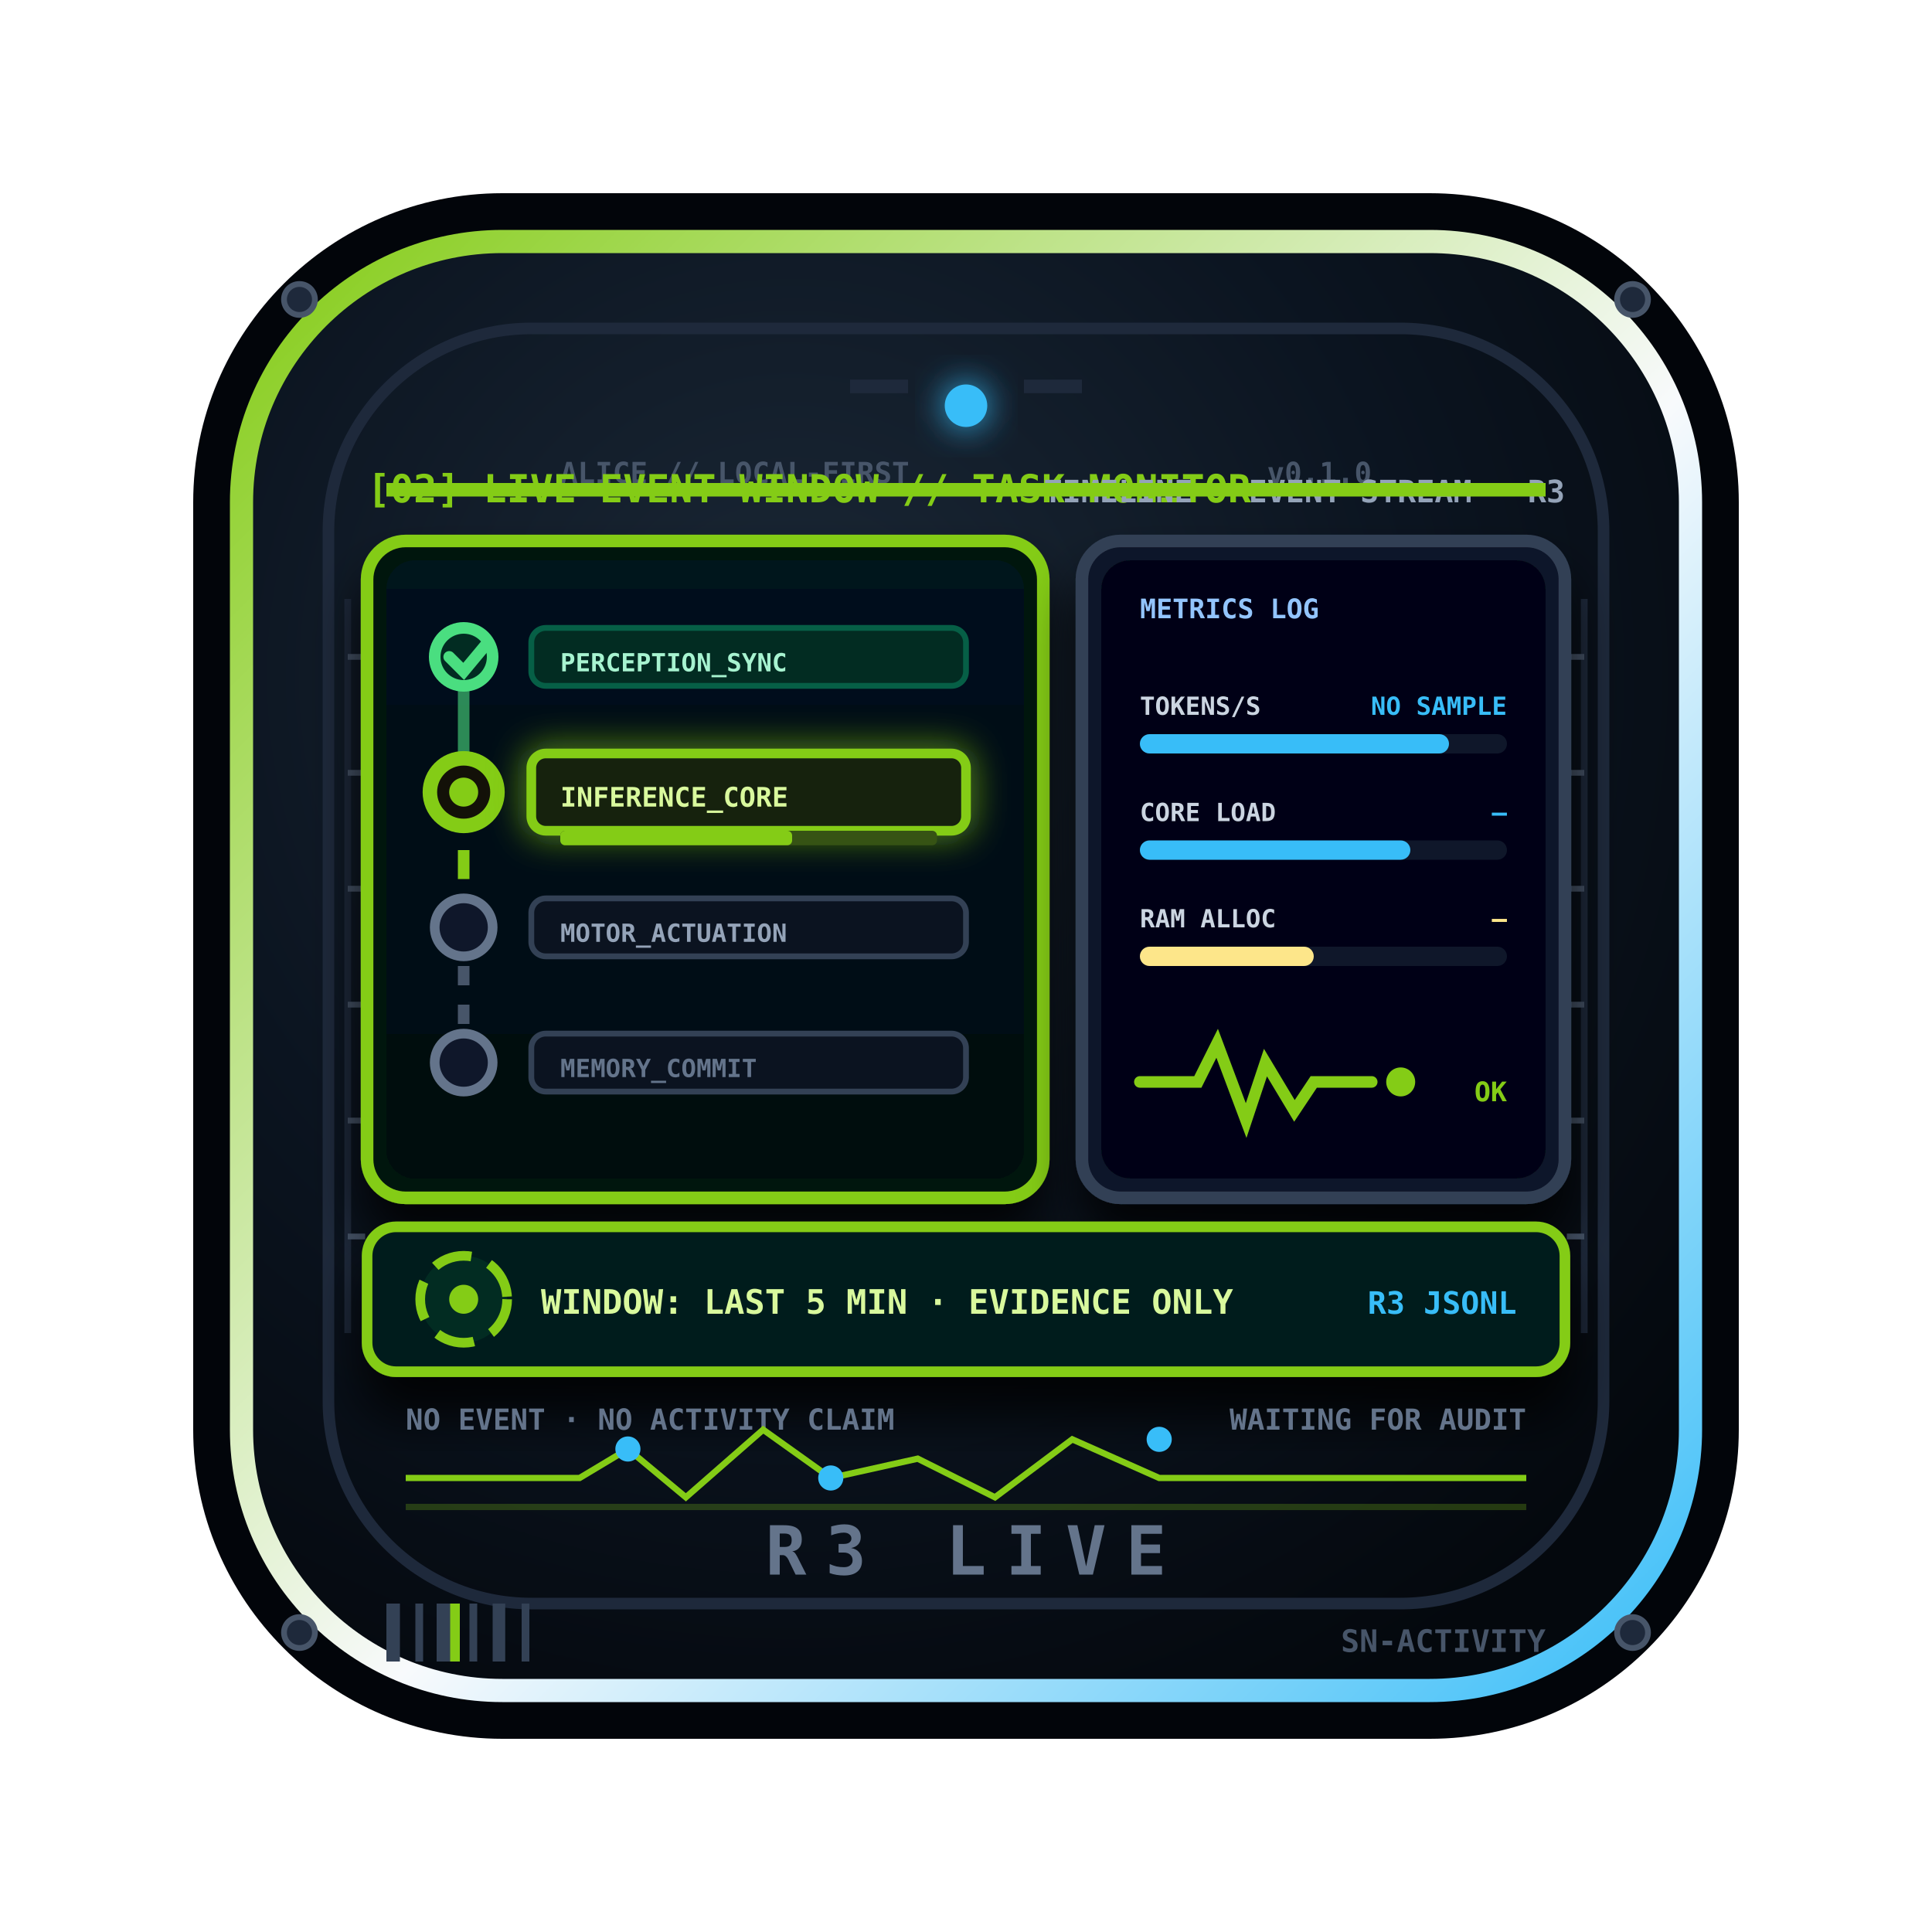
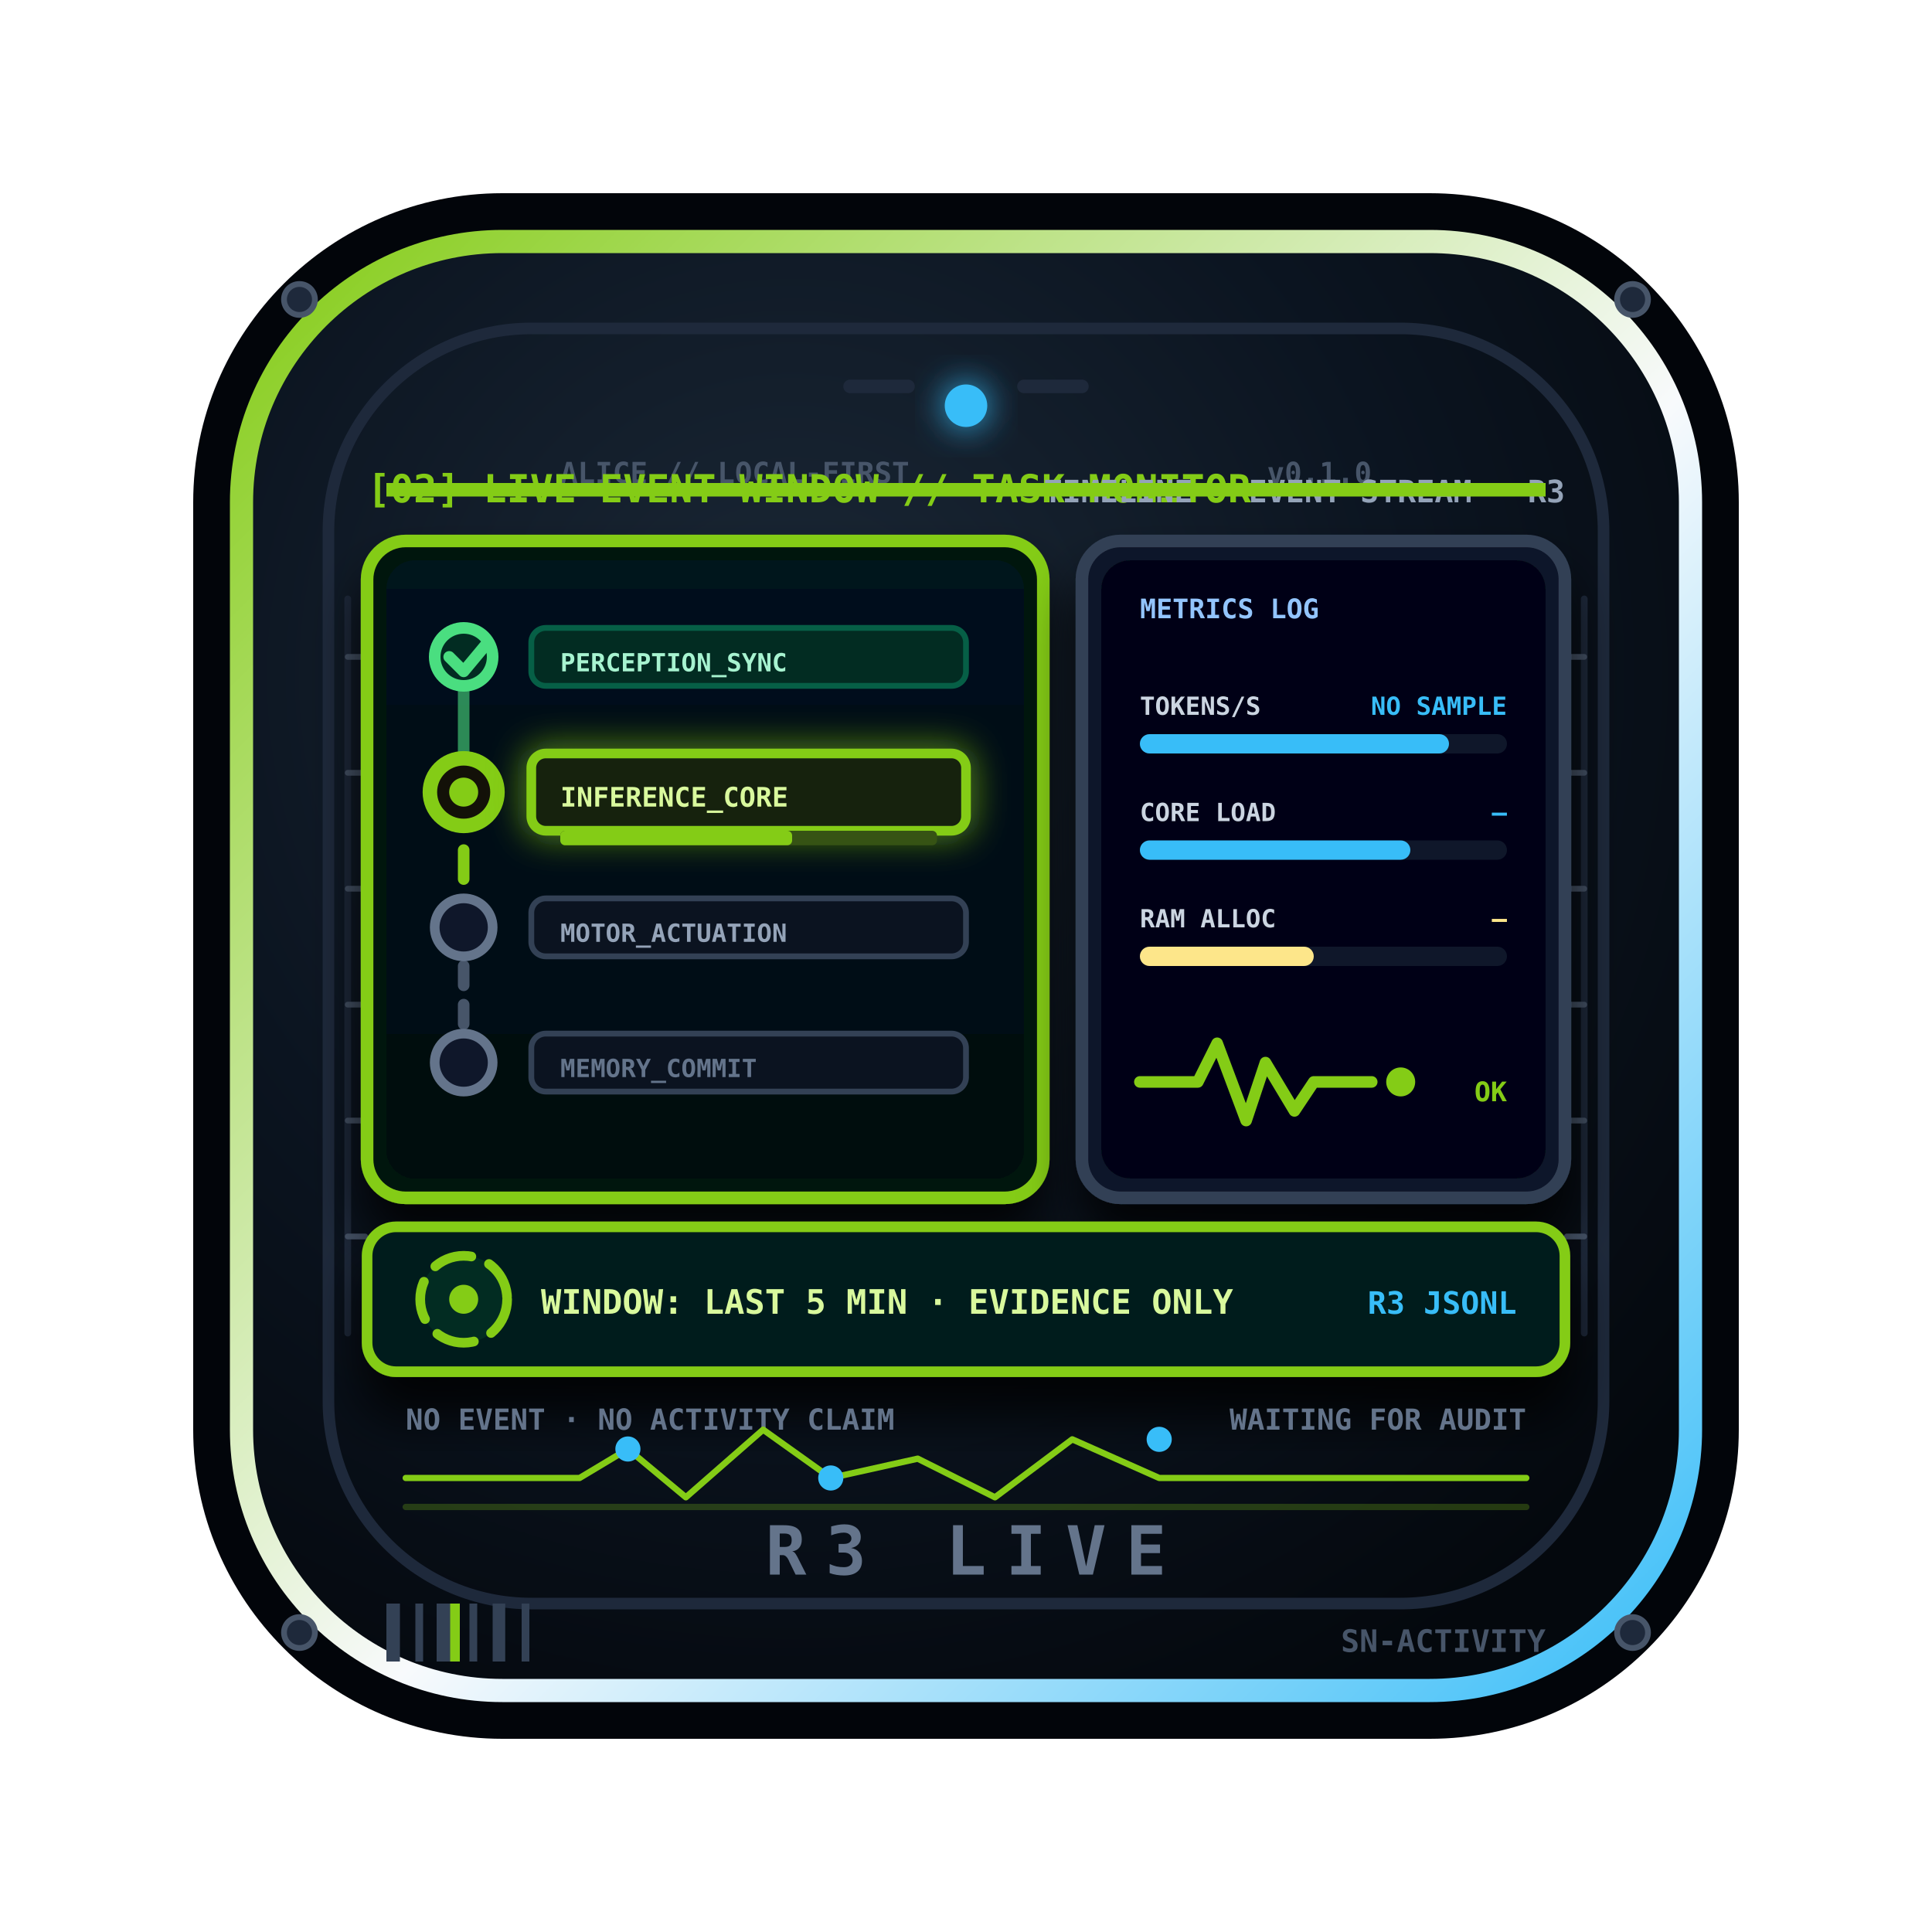
- <svg xmlns="http://www.w3.org/2000/svg" viewBox="0 0 200 200" role="img" aria-label="Actividad">
+ <svg xmlns="http://www.w3.org/2000/svg" viewBox="0 0 200 200" role="img" aria-label="Actividad" shape-rendering="geometricPrecision" text-rendering="geometricPrecision" stroke-linecap="round" stroke-linejoin="round">
  <style>
    .activity-dash{animation:activityDash 2.8s linear infinite}.activity-blink{animation:activityBlink 1.6s steps(2,end) infinite}.activity-blink2{animation:activityBlink 2.3s steps(2,end) .5s infinite}.activity-scan{animation:activityScan 4.2s ease-in-out infinite}.activity-spin{transform-box:fill-box;transform-origin:50% 50%;animation:activitySpin 16s linear infinite}
    @keyframes activityDash{to{stroke-dashoffset:-26}}@keyframes activityBlink{50%{opacity:.25}}
    @keyframes activityScan{0%,100%{y:50px;opacity:.06}50%{y:140px;opacity:.4}}
    @keyframes activitySpin{to{transform:rotate(360deg)}}
    @media(prefers-reduced-motion:reduce){.activity-dash,.activity-blink,.activity-blink2,.activity-scan,.activity-spin{animation:none}}
  </style>
  <defs>
    <radialGradient id="activity-plate" cx="38%" cy="30%" r="80%">
      <stop stop-color="#1b2836" />
      <stop offset=".55" stop-color="#0b1420" />
      <stop offset="1" stop-color="#04080d" />
    </radialGradient>
    <linearGradient id="activity-ga" x1="0" y1="0" x2="1" y2="1">
      <stop stop-color="#84cc16" />
      <stop offset=".55" stop-color="#f8fafc" />
      <stop offset="1" stop-color="#38bdf8" />
    </linearGradient>
    <linearGradient id="activity-gb" x1="0" x2="1">
      <stop stop-color="#38bdf8" />
      <stop offset="1" stop-color="#84cc16" />
    </linearGradient>
    <linearGradient id="activity-metal" x1="0" y1="0" x2="1" y2="1">
      <stop stop-color="#94a3b8" />
      <stop offset=".35" stop-color="#334155" />
      <stop offset=".7" stop-color="#111827" />
      <stop offset="1" stop-color="#020617" />
    </linearGradient>
    <linearGradient id="activity-screen-bg" x1="0" y1="0" x2="0" y2="1">
      <stop stop-color="#06121d" />
      <stop offset="1" stop-color="#02070e" />
    </linearGradient>
    <radialGradient id="activity-halo">
      <stop stop-color="#fff" />
      <stop offset=".2" stop-color="#84cc16" />
      <stop offset=".7" stop-color="#38bdf8" />
      <stop offset="1" stop-color="#07111d" />
    </radialGradient>
    <filter id="activity-shadow" x="-45%" y="-45%" width="190%" height="200%">
      <feDropShadow dx="0" dy="4" stdDeviation="2.6" flood-color="#000" flood-opacity=".85" />
    </filter>
    <filter id="activity-glow" x="-70%" y="-70%" width="240%" height="240%">
      <feGaussianBlur stdDeviation="1.8" result="b" />
      <feMerge>
        <feMergeNode in="b" />
        <feMergeNode in="SourceGraphic" />
      </feMerge>
    </filter>
  </defs>
  <rect x="20" y="20" width="160" height="160" rx="32" fill="#02050a" />
  <rect x="25" y="25" width="150" height="150" rx="27" fill="url(#activity-plate)" stroke="url(#activity-ga)" stroke-width="2.4" />
  <rect x="34" y="34" width="132" height="132" rx="21" fill="none" stroke="#1e293b" stroke-width="1.2" />
  <g fill="#1e293b" stroke="#475569" stroke-width=".6">
    <circle cx="31" cy="31" r="1.6" />
    <circle cx="169" cy="31" r="1.6" />
    <circle cx="31" cy="169" r="1.6" />
    <circle cx="169" cy="169" r="1.6" />
  </g>
  <path d="M88 40h6M106 40h6" stroke="#1e293b" stroke-width="1.4" />
  <g font-family="Consolas,monospace" font-weight="900">
    <text x="58" y="50" fill="#475569" font-size="3">ALICE // LOCAL-FIRST</text>
    <text x="142" y="50" fill="#475569" font-size="3" text-anchor="end">v0.1.0</text>
  </g>
  <path d="M36 62v76M164 62v76" stroke="#1e293b" stroke-width=".7" />
  <path d="M36 68h2.5M36 80h1.8M36 92h2.5M36 104h1.8M36 116h2.5M36 128h1.8M164 68h-2.5M164 80h-1.8M164 92h-2.5M164 104h-1.8M164 116h-2.5M164 128h-1.8" stroke="#475569" stroke-width=".6" />
  <circle class="activity-blink" cx="100" cy="42" r="2.2" fill="#38bdf8" filter="url(#activity-glow)" />
  <g font-family="Consolas,monospace" font-weight="900">
    <text x="38" y="52" fill="#84cc16" font-size="4">[02] LIVE EVENT WINDOW // TASK MONITOR</text>
    <text x="162" y="52" fill="#94a3b8" font-size="3.2" text-anchor="end">TIMELINE · EVENT STREAM · R3</text>
  </g>
  <g filter="url(#activity-shadow)">
    <rect x="38" y="56" width="70" height="68" rx="4" fill="#06160f" stroke="#84cc16" stroke-width="1.3" />
    <rect x="40" y="58" width="66" height="64" rx="3" fill="url(#activity-screen-bg)" />
  </g>
  <g stroke-width="1.2" fill="none">
    <path d="M48 68v14" stroke="#4ade80" opacity=".6" />
    <path class="activity-dash" d="M48 82v14" stroke="#84cc16" stroke-dasharray="3 3" />
    <path d="M48 96v14" stroke="#475569" stroke-dasharray="2 2" />
  </g>
  <circle cx="48" cy="68" r="3" fill="#022c22" stroke="#4ade80" stroke-width="1.2" />
  <path d="M46.5 68l1.5 1.5 2.5-3" fill="none" stroke="#4ade80" stroke-width="1.2" stroke-linecap="round" />
  <rect x="55" y="65" width="45" height="6" rx="1.5" fill="#022c22" stroke="#065f46" stroke-width=".6" />
  <text x="58" y="69.5" fill="#a7f3d0" font-family="Consolas,monospace" font-weight="900" font-size="2.6">PERCEPTION_SYNC</text>
  <circle cx="48" cy="82" r="3.5" fill="#131108" stroke="#84cc16" stroke-width="1.5" />
  <circle cx="48" cy="82" r="1.5" fill="#84cc16" class="activity-blink" />
  <g filter="url(#activity-glow)">
    <rect x="55" y="78" width="45" height="8" rx="1.5" fill="#152011" stroke="#84cc16" stroke-width="1" />
  </g>
  <text x="58" y="83.5" fill="#d9f99d" font-family="Consolas,monospace" font-weight="900" font-size="2.8">INFERENCE_CORE</text>
  <rect x="58" y="86" width="39" height="1.5" rx=".5" fill="#365314" />
  <rect class="activity-scan" x="58" y="86" width="24" height="1.5" rx=".5" fill="#84cc16" />
  <circle cx="48" cy="96" r="3" fill="#0f172a" stroke="#64748b" stroke-width="1" />
  <rect x="55" y="93" width="45" height="6" rx="1.5" fill="#0b1320" stroke="#334155" stroke-width=".6" />
  <text x="58" y="97.5" fill="#94a3b8" font-family="Consolas,monospace" font-weight="900" font-size="2.6">MOTOR_ACTUATION</text>
  <circle cx="48" cy="110" r="3" fill="#0f172a" stroke="#64748b" stroke-width="1" />
  <rect x="55" y="107" width="45" height="6" rx="1.5" fill="#0b1320" stroke="#334155" stroke-width=".6" />
  <text x="58" y="111.5" fill="#64748b" font-family="Consolas,monospace" font-weight="900" font-size="2.6">MEMORY_COMMIT</text>
  <g filter="url(#activity-shadow)">
    <rect x="112" y="56" width="50" height="68" rx="4" fill="#0f172a" stroke="#334155" stroke-width="1.3" />
    <rect x="114" y="58" width="46" height="64" rx="3" fill="#020617" />
  </g>
  <g font-family="Consolas,monospace" font-weight="900">
    <text x="118" y="64" fill="#93c5fd" font-size="2.8">METRICS LOG</text>
    <text x="118" y="74" fill="#cbd5e1" font-size="2.6">TOKENS/S</text>
    <text x="156" y="74" fill="#38bdf8" font-size="2.6" text-anchor="end">NO SAMPLE</text>
    <rect x="118" y="76" width="38" height="2" rx="1" fill="#0f172a" />
    <rect x="118" y="76" width="32" height="2" rx="1" fill="#38bdf8" />
    <text x="118" y="85" fill="#cbd5e1" font-size="2.6">CORE LOAD</text>
    <text x="156" y="85" fill="#38bdf8" font-size="2.6" text-anchor="end">—</text>
    <rect x="118" y="87" width="38" height="2" rx="1" fill="#0f172a" />
    <rect x="118" y="87" width="28" height="2" rx="1" fill="#38bdf8" />
    <text x="118" y="96" fill="#cbd5e1" font-size="2.6">RAM ALLOC</text>
    <text x="156" y="96" fill="#fde68a" font-size="2.6" text-anchor="end">—</text>
    <rect x="118" y="98" width="38" height="2" rx="1" fill="#0f172a" />
    <rect x="118" y="98" width="18" height="2" rx="1" fill="#fde68a" />
  </g>
  <path class="activity-dash" d="M118 112h6l2-4 3 8 2-6 3 5 2-3h6" fill="none" stroke="#84cc16" stroke-width="1.2" stroke-linecap="round" />
  <circle cx="145" cy="112" r="1.5" fill="#84cc16" class="activity-blink" />
  <text x="156" y="114" fill="#84cc16" font-size="2.8" font-family="Consolas,monospace" font-weight="900" text-anchor="end">OK</text>
  <g filter="url(#activity-shadow)">
    <rect x="38" y="127" width="124" height="15" rx="3" fill="#051f1b" stroke="#84cc16" stroke-width="1.1" />
  </g>
  <circle cx="48" cy="134.5" r="4.5" fill="#022c22" stroke="#84cc16" stroke-width="1" stroke-dasharray="4 2" class="activity-dash" />
  <circle cx="48" cy="134.5" r="1.5" fill="#84cc16" />
  <g font-family="Consolas,monospace" font-weight="900">
    <text x="56" y="136" fill="#d9f99d" font-size="3.5">WINDOW: LAST 5 MIN · EVIDENCE ONLY</text>
    <text x="157" y="136" fill="#38bdf8" font-size="3.2" text-anchor="end">R3 JSONL</text>
    <text x="42" y="148" fill="#64748b" font-size="3">NO EVENT · NO ACTIVITY CLAIM</text>
    <text x="158" y="148" fill="#64748b" font-size="3" text-anchor="end">WAITING FOR AUDIT</text>
  </g>
  <g aria-label="Ventana temporal R3" fill="none" stroke="#84cc16" stroke-width=".65">
    <path d="M42 153h18l5-3 6 5 8-7 7 5 9-2 8 4 8-6 9 4h38" />
    <path d="M42 156h116" opacity=".25" />
  </g>
  <g fill="#38bdf8">
    <circle cx="65" cy="150" r="1.3" />
    <circle cx="86" cy="153" r="1.3" />
    <circle cx="120" cy="149" r="1.3" />
  </g>
  <rect class="activity-scan" x="40" y="50" width="120" height="1.4" fill="#84cc16" />
  <g fill="#334155">
    <rect x="40" y="166" width="1.4" height="6" />
    <rect x="43" y="166" width=".8" height="6" />
    <rect x="45.2" y="166" width="1.8" height="6" />
    <rect x="48.6" y="166" width=".8" height="6" />
    <rect x="51" y="166" width="1.3" height="6" />
    <rect x="54" y="166" width=".8" height="6" />
  </g>
  <rect x="46.6" y="166" width="1" height="6" fill="#84cc16" />
  <g font-family="Consolas,monospace" font-weight="900">
    <text x="160" y="171" fill="#475569" font-size="3.2" text-anchor="end">SN-ACTIVITY</text>
  </g>
  <g font-family="Consolas,monospace" font-weight="900">
    <text x="100" y="163" fill="#64748b" font-size="7" text-anchor="middle" letter-spacing="2">R3 LIVE</text>
  </g>
</svg>
